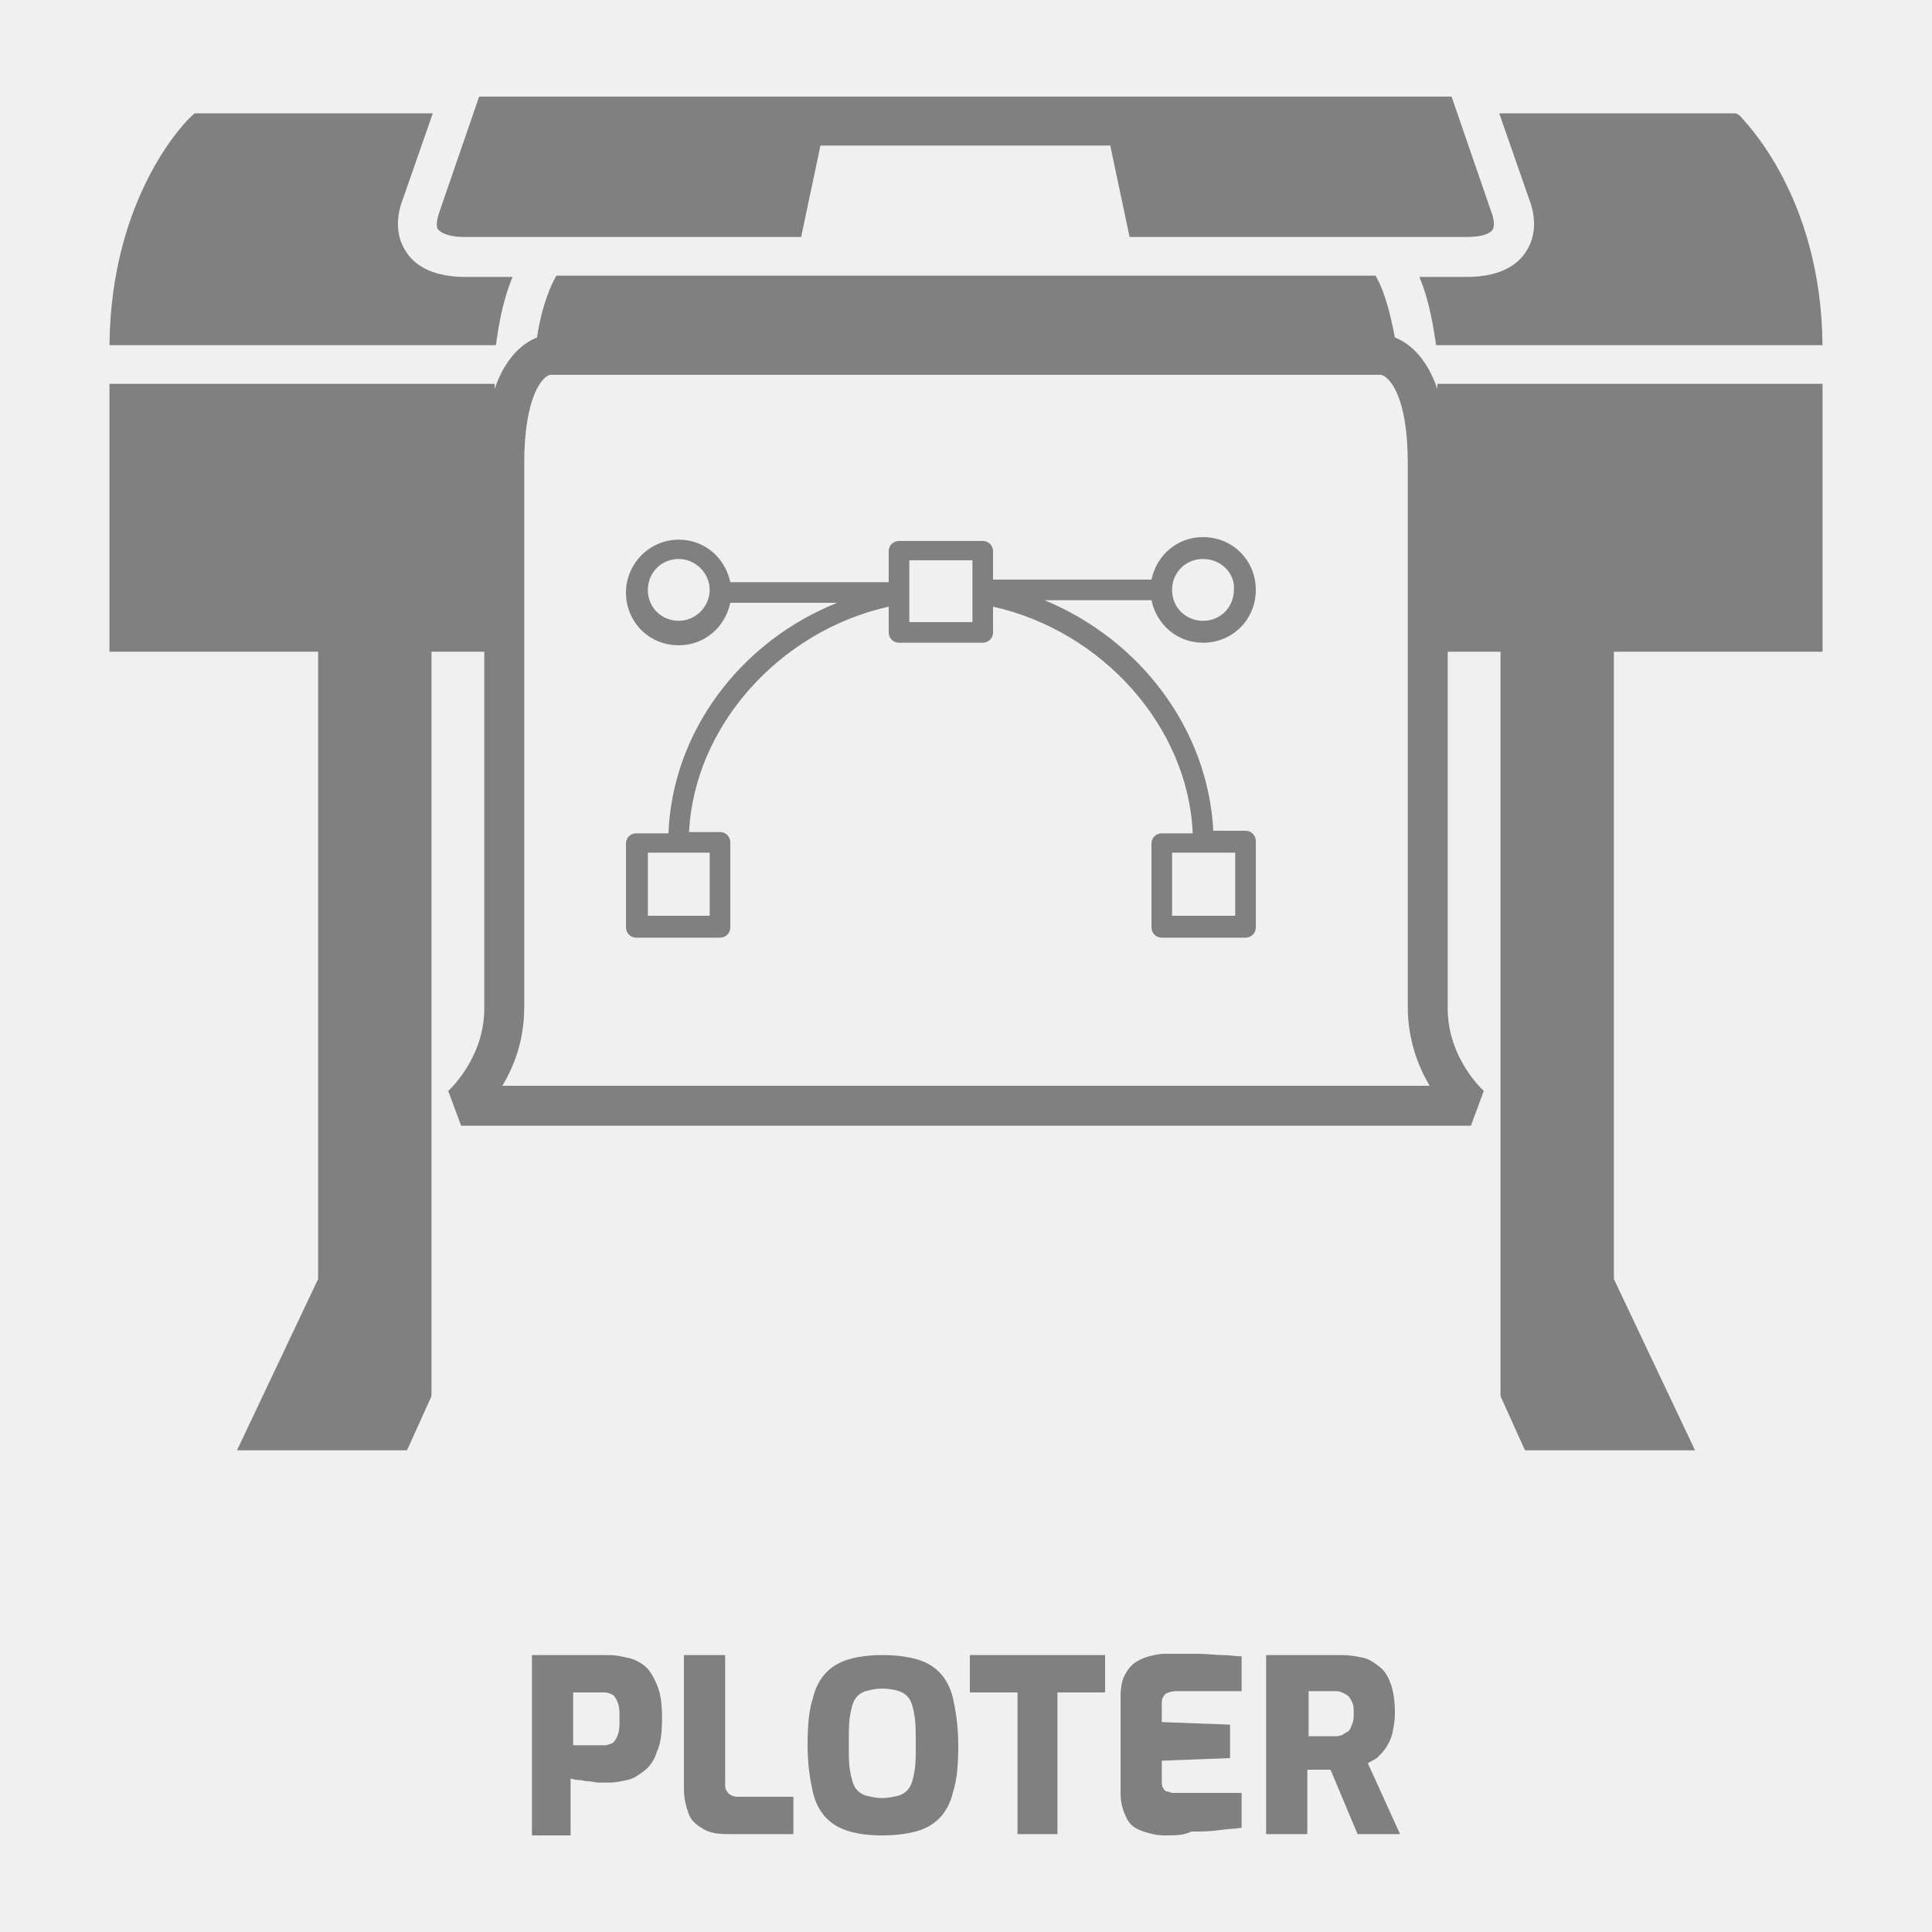
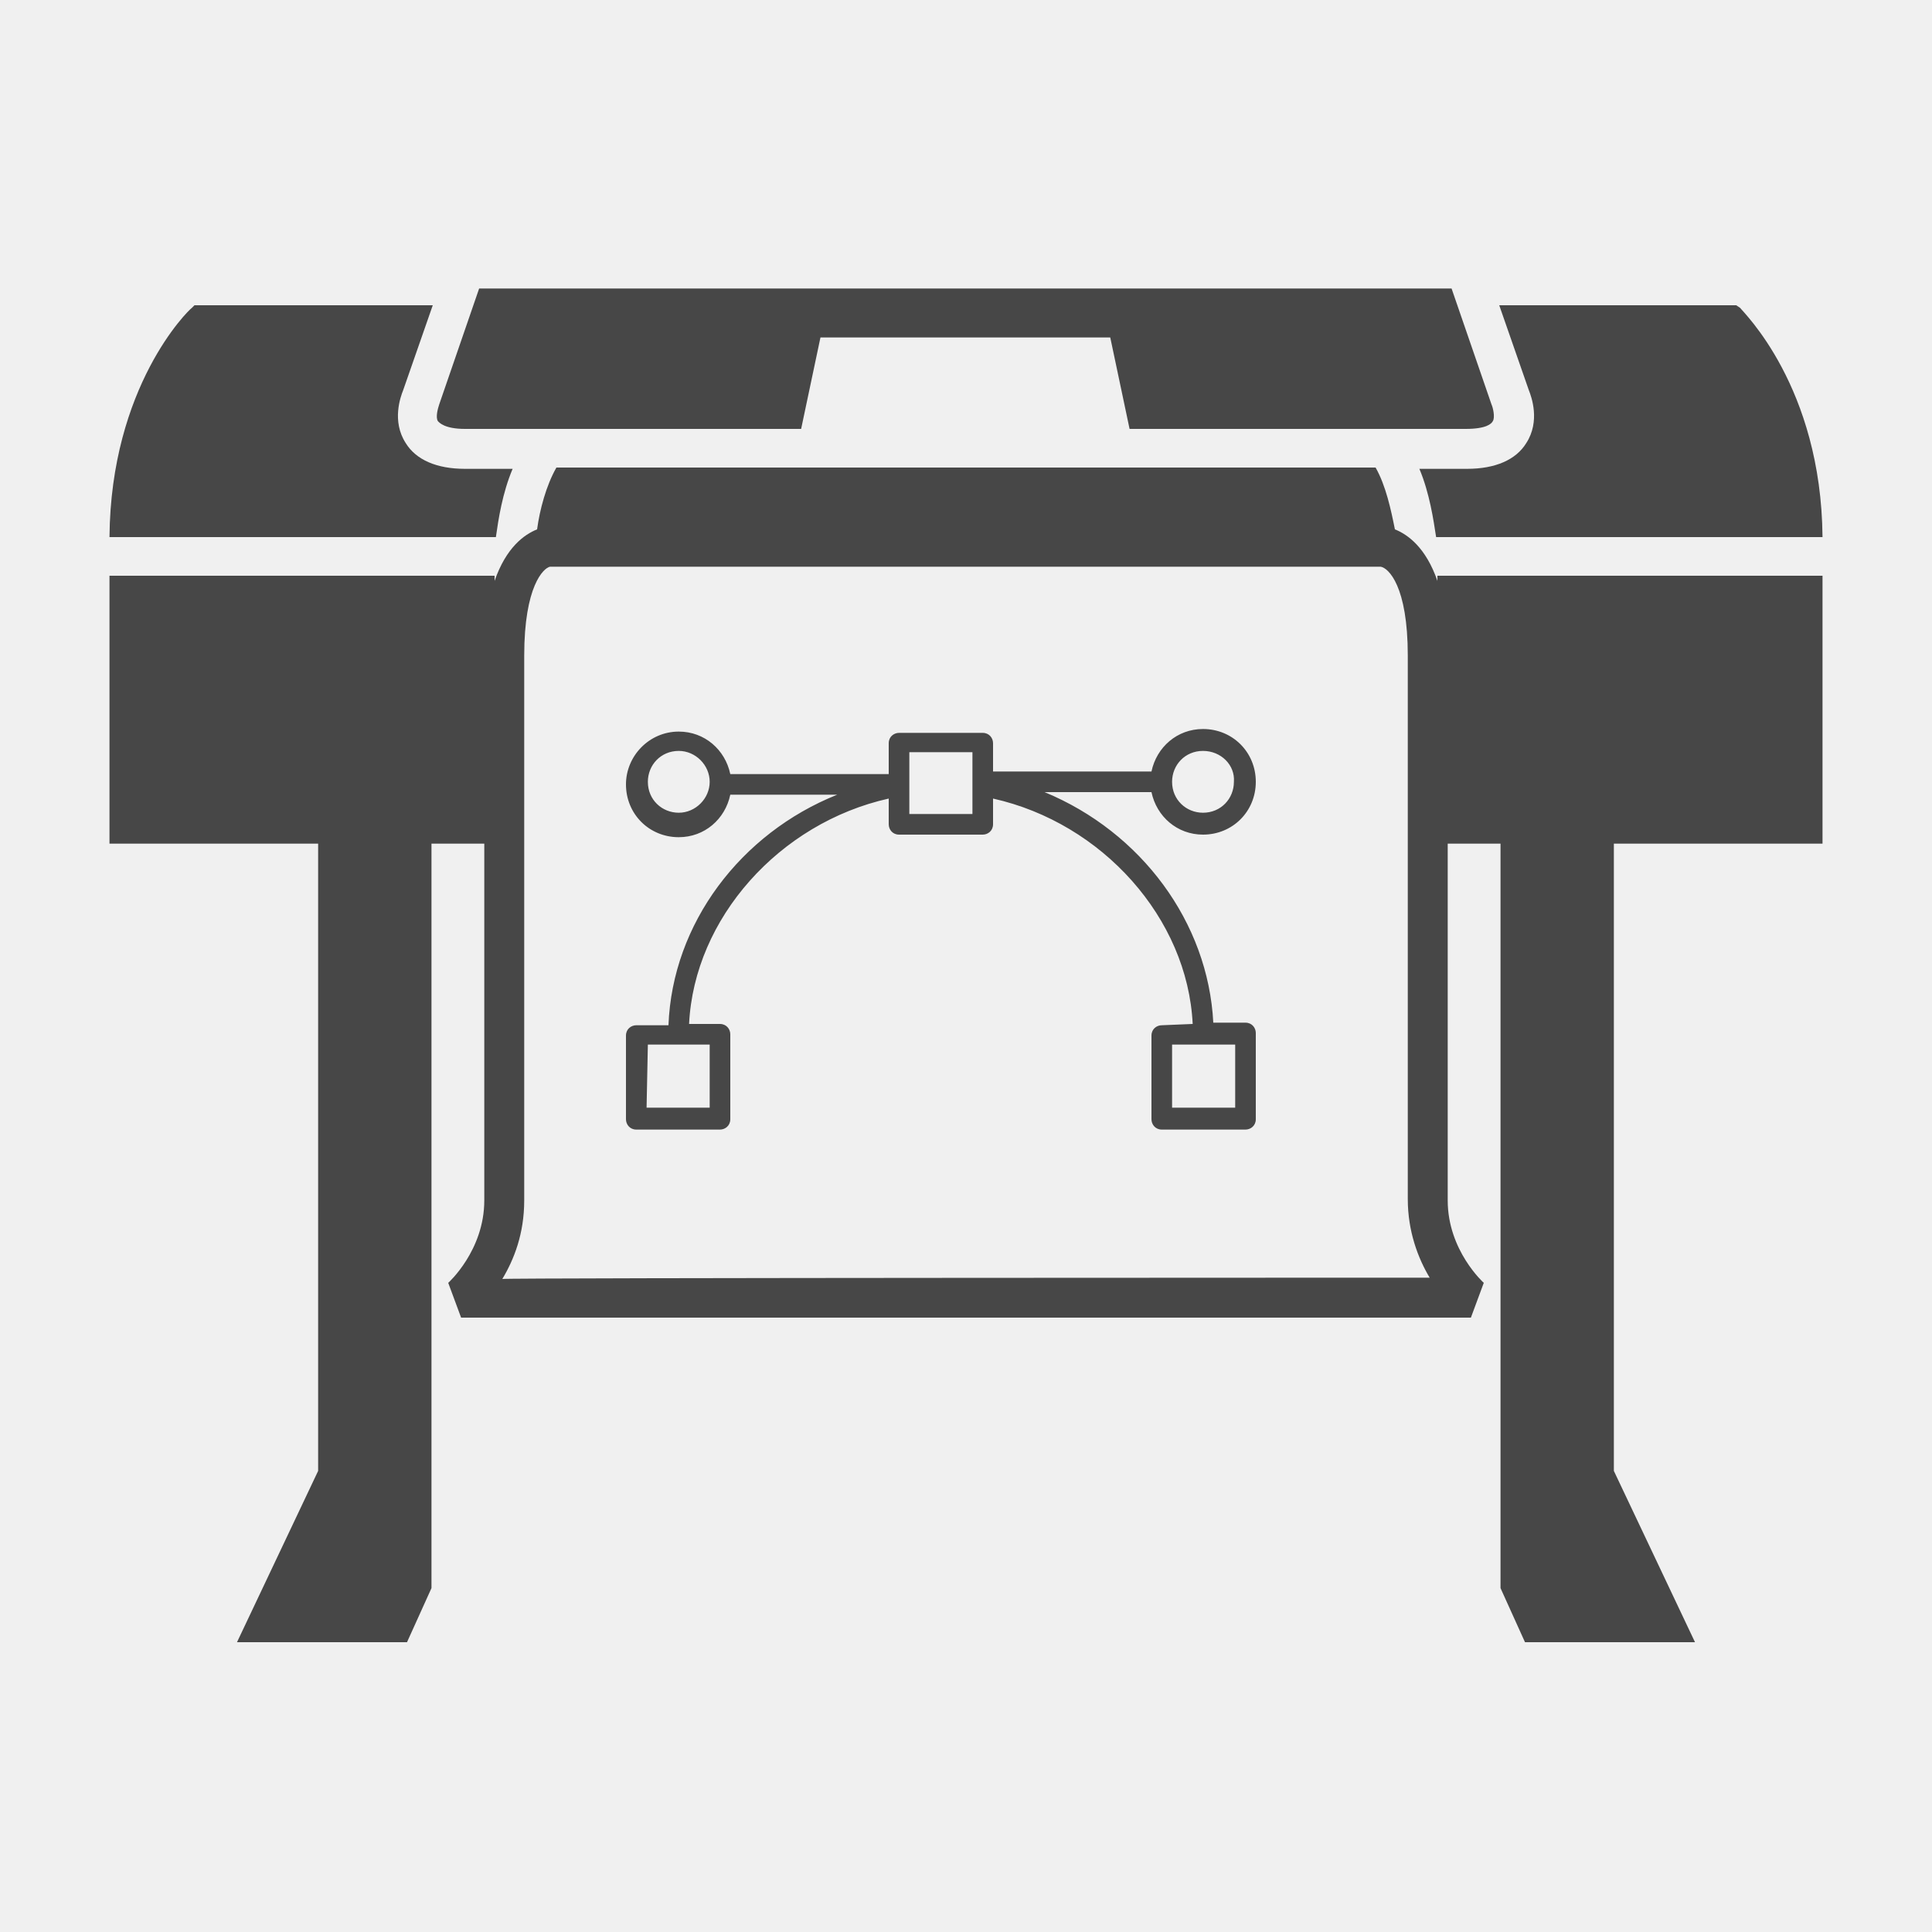
<svg xmlns="http://www.w3.org/2000/svg" version="1.1" id="Capa_1" x="0px" y="0px" viewBox="0 0 150 150" style="enable-background:new 0 0 150 150;" xml:space="preserve">
  <style type="text/css">
- 	.st0{fill-rule:evenodd;clip-rule:evenodd;fill:transparent;}
- 	.st1{fill:#808080;}
+ 	.st0{fill-rule:evenodd;clip-rule:evenodd;fill:#474747;transition: 0.6s;}
+ 	.active{fill: #fff;}
</style>
-   <rect class="st0" width="150" height="150" />
  <g>
-     <path class="st1" d="M34.1,16.5c-0.1,0.3-0.3,1-0.1,1.3c0.1,0.1,0.5,0.6,2.1,0.6h26.1l1.5-7.1h22.5l1.5,7.1h26.1   c1.6,0,2-0.4,2.1-0.6c0.2-0.3,0-1.1-0.1-1.3l-3.1-9H37.2L34.1,16.5z M118.7,15.4c0.2,0.5,0.9,2.4-0.2,4.1c-0.8,1.3-2.4,2-4.6,2   h-3.7c0.8,1.9,1.1,4,1.3,5.3h30c-0.1-11.7-6.2-17.5-6.4-17.8l-0.3-0.2h-18.4L118.7,15.4z M141.5,50.6V29.8h-29.9v0.4   c-0.9-2.6-2.3-3.6-3.3-4c-0.3-1.5-0.7-3.4-1.5-4.8H85c-0.1,0-0.2,0-0.2,0h0H65.2h0c0,0-0.1,0-0.2,0H43.2c-0.8,1.4-1.3,3.3-1.5,4.8   c-1,0.4-2.4,1.4-3.3,4v-0.4H8.5v20.8h16.2v48.7l-6.3,13.3h13.2l1.9-4.2V50.6h4.1v27.7c0,3.9-2.8,6.4-2.8,6.4l1,2.7h78.4l1-2.7   c0,0-2.8-2.5-2.8-6.4V50.6h4.1v57.8l1.9,4.2h13.2l-6.3-13.3l0-48.7H141.5z M39,84.3c0.9-1.5,1.7-3.5,1.7-6.1V36   c0-5.4,1.5-6.8,2-6.9l64.5,0c0.6,0.1,2.1,1.5,2.1,6.9v42.2c0,2.5,0.8,4.6,1.7,6.1H39z M50.2,71.1h4.9v-4.9h-2.4h0h0h-2.4V71.1z    M91,71.1h4.9v-4.9h-2.4h0h0H91V71.1z M70.6,48.3h4.9v-2.2v0v0v-0.2v0v0v-2.4h-4.9v2.4v0v0v0.2v0v0V48.3z M52.7,43.4   c-1.4,0-2.4,1.1-2.4,2.4c0,1.4,1.1,2.4,2.4,2.4c1.3,0,2.4-1.1,2.4-2.4C55.1,44.5,54,43.4,52.7,43.4z M93.4,43.4   c-1.4,0-2.4,1.1-2.4,2.4c0,1.4,1.1,2.4,2.4,2.4c1.4,0,2.4-1.1,2.4-2.4C95.9,44.5,94.8,43.4,93.4,43.4z M92.6,64.6   c-0.4-8.2-7-15.6-15.5-17.5v2c0,0.5-0.4,0.8-0.8,0.8h-6.5c-0.5,0-0.8-0.4-0.8-0.8v-2c-8.5,1.9-15.1,9.3-15.5,17.5h2.4   c0.5,0,0.8,0.4,0.8,0.8V72c0,0.5-0.4,0.8-0.8,0.8h-6.5c-0.5,0-0.8-0.4-0.8-0.8v-6.5c0-0.5,0.4-0.8,0.8-0.8h2.5   c0.3-7.9,5.6-14.9,13.1-17.9h-8.3c-0.4,1.9-2,3.3-4,3.3c-2.3,0-4.1-1.8-4.1-4.1c0-2.2,1.8-4.1,4.1-4.1c2,0,3.6,1.4,4,3.3H69v-2.4   c0-0.5,0.4-0.8,0.8-0.8h6.5c0.5,0,0.8,0.4,0.8,0.8V45h12.3c0.4-1.9,2-3.3,4-3.3c2.3,0,4.1,1.8,4.1,4.1c0,2.3-1.8,4.1-4.1,4.1   c-2,0-3.6-1.4-4-3.3h-8.3c7.5,3.1,12.7,10.1,13.1,17.9h2.5c0.5,0,0.8,0.4,0.8,0.8V72c0,0.5-0.4,0.8-0.8,0.8h-6.5   c-0.5,0-0.8-0.4-0.8-0.8v-6.5c0-0.5,0.4-0.8,0.8-0.8H92.6z M38.5,26.8c0.2-1.4,0.5-3.4,1.3-5.3h-3.7c-2.2,0-3.8-0.7-4.6-2   c-1.1-1.7-0.4-3.6-0.2-4.1l2.3-6.6H15.1L14.9,9c-0.3,0.2-6.3,6.1-6.4,17.8H38.5z" />
-     <path class="st1" d="M101.6,134.8h2c0.2,0,0.4,0,0.6-0.1c0.2-0.1,0.3-0.2,0.5-0.3c0.1-0.1,0.2-0.3,0.3-0.6c0.1-0.2,0.1-0.5,0.1-0.8   c0-0.3,0-0.6-0.1-0.8c-0.1-0.2-0.2-0.4-0.3-0.5c-0.1-0.1-0.3-0.2-0.5-0.3c-0.2-0.1-0.4-0.1-0.6-0.1h-2V134.8z M98.3,142.4v-13.9   h5.9c0.6,0,1.1,0.1,1.6,0.2c0.5,0.1,0.9,0.4,1.3,0.7c0.4,0.3,0.7,0.8,0.9,1.4c0.2,0.6,0.3,1.3,0.3,2.2c0,0.6-0.1,1.1-0.2,1.6   c-0.1,0.4-0.3,0.8-0.5,1.1c-0.2,0.3-0.4,0.5-0.6,0.7c-0.2,0.2-0.5,0.3-0.8,0.5l2.5,5.5h-3.3l-2.1-5c-0.1,0-0.3,0-0.4,0   c-0.2,0-0.3,0-0.5,0c-0.2,0-0.3,0-0.5,0c-0.2,0-0.3,0-0.4,0v5H98.3z M90.6,142.5c-0.3,0-0.7,0-1.1-0.1c-0.4-0.1-0.8-0.2-1.2-0.4   c-0.4-0.2-0.7-0.5-0.9-1c-0.2-0.4-0.4-1-0.4-1.8v-7.5c0-0.6,0.1-1.2,0.3-1.6c0.2-0.4,0.5-0.8,0.8-1c0.3-0.2,0.7-0.4,1.1-0.5   c0.4-0.1,0.8-0.2,1.2-0.2c1,0,1.9,0,2.6,0c0.7,0,1.4,0.1,1.9,0.1c0.6,0,1.1,0.1,1.5,0.1v2.7h-5.1c-0.3,0-0.6,0.1-0.8,0.2   c-0.2,0.2-0.3,0.4-0.3,0.7v1.5l5.3,0.2v2.6l-5.3,0.2v1.5c0,0.3,0,0.5,0.1,0.6c0.1,0.2,0.2,0.3,0.4,0.3c0.2,0.1,0.3,0.1,0.5,0.1h5.2   v2.7c-0.5,0.1-1.2,0.1-1.8,0.2c-0.7,0.1-1.4,0.1-2.1,0.1C91.9,142.5,91.2,142.5,90.6,142.5z M79,142.4v-11h-3.7v-2.9h10.5v2.9h-3.7   v11H79z M68.5,139.6c0.5,0,0.9-0.1,1.3-0.2c0.3-0.1,0.6-0.3,0.8-0.6c0.2-0.3,0.3-0.7,0.4-1.3c0.1-0.5,0.1-1.2,0.1-2.1   c0-0.9,0-1.6-0.1-2.2c-0.1-0.6-0.2-1-0.4-1.3c-0.2-0.3-0.5-0.5-0.8-0.6c-0.3-0.1-0.8-0.2-1.3-0.2c-0.5,0-0.9,0.1-1.3,0.2   c-0.3,0.1-0.6,0.3-0.8,0.6c-0.2,0.3-0.3,0.7-0.4,1.3c-0.1,0.5-0.1,1.3-0.1,2.2c0,0.9,0,1.6,0.1,2.1c0.1,0.5,0.2,1,0.4,1.3   c0.2,0.3,0.5,0.5,0.8,0.6C67.6,139.5,68,139.6,68.5,139.6z M68.5,142.5c-1,0-1.8-0.1-2.5-0.3c-0.7-0.2-1.3-0.5-1.8-1   c-0.5-0.5-0.9-1.2-1.1-2.1c-0.2-0.9-0.4-2.1-0.4-3.6c0-1.5,0.1-2.7,0.4-3.6c0.2-0.9,0.6-1.6,1.1-2.1c0.5-0.5,1.1-0.8,1.8-1   c0.7-0.2,1.6-0.3,2.5-0.3c1,0,1.8,0.1,2.6,0.3c0.7,0.2,1.3,0.5,1.8,1c0.5,0.5,0.9,1.2,1.1,2.1c0.2,0.9,0.4,2.1,0.4,3.6   c0,1.5-0.1,2.7-0.4,3.6c-0.2,0.9-0.6,1.6-1.1,2.1c-0.5,0.5-1.1,0.8-1.8,1C70.3,142.4,69.5,142.5,68.5,142.5z M56.5,142.4   c-0.8,0-1.4-0.1-1.9-0.4s-0.9-0.6-1.1-1.1c-0.2-0.5-0.4-1.2-0.4-2v-10.4h3.2v9.9c0,0.3,0,0.5,0.1,0.6c0.1,0.2,0.2,0.3,0.4,0.4   c0.2,0.1,0.4,0.1,0.6,0.1h4.2v2.9H56.5z M44.5,135.5h2.4c0.3,0,0.5-0.1,0.7-0.2c0.2-0.2,0.3-0.4,0.4-0.7c0.1-0.3,0.1-0.7,0.1-1.2   c0-0.5,0-0.8-0.1-1.1c-0.1-0.3-0.2-0.5-0.4-0.7c-0.2-0.1-0.4-0.2-0.7-0.2h-2.4V135.5z M41.3,142.4v-13.9h6c0.5,0,0.9,0.1,1.4,0.2   c0.5,0.1,0.9,0.3,1.3,0.6c0.4,0.3,0.7,0.8,1,1.5c0.3,0.7,0.4,1.5,0.4,2.6c0,1.1-0.1,2-0.4,2.6c-0.2,0.7-0.6,1.2-1,1.5   c-0.4,0.3-0.8,0.6-1.3,0.7c-0.5,0.1-0.9,0.2-1.4,0.2c-0.2,0-0.5,0-0.8,0c-0.3,0-0.5-0.1-0.8-0.1c-0.3,0-0.5-0.1-0.8-0.1   s-0.4-0.1-0.6-0.1v4.4H41.3z" />
+     <path id="este" class="st0" d="M34.1,31.4c-0.1,0.3-0.3,1-0.1,1.3c0.1,0.1,0.5,0.6,2.1,0.6h26.1l1.5-7.1h22.5l1.5,7.1h26.1   c1.6,0,2-0.4,2.1-0.6c0.2-0.3,0-1.1-0.1-1.3l-3.1-9H37.2L34.1,31.4z M118.7,30.3c0.2,0.5,0.9,2.4-0.2,4.1c-0.8,1.3-2.4,2-4.6,2   h-3.7c0.8,1.9,1.1,4,1.3,5.3h30c-0.1-11.7-6.2-17.5-6.4-17.8l-0.3-0.2h-18.4L118.7,30.3z M141.5,65.5V44.7h-29.9v0.4   c-0.9-2.6-2.3-3.6-3.3-4c-0.3-1.5-0.7-3.4-1.5-4.8H85c-0.1,0-0.2,0-0.2,0l0,0H65.2l0,0c0,0-0.1,0-0.2,0H43.2   c-0.8,1.4-1.3,3.3-1.5,4.8c-1,0.4-2.4,1.4-3.3,4v-0.4H8.5v20.8h16.2v48.7l-6.3,13.3h13.2l1.9-4.2V65.5h4.1v27.7   c0,3.9-2.8,6.4-2.8,6.4l1,2.7h78.4l1-2.7c0,0-2.8-2.5-2.8-6.4V65.5h4.1v57.8l1.9,4.2h13.2l-6.3-13.3V65.5L141.5,65.5L141.5,65.5z    M39,99.3c0.9-1.5,1.7-3.5,1.7-6.1V50.9c0-5.4,1.5-6.8,2-6.9h64.5c0.6,0.1,2.1,1.5,2.1,6.9v42.2c0,2.5,0.8,4.6,1.7,6.1   C111,99.2,39,99.2,39,99.3z M50.2,86h4.9v-4.9h-2.4l0,0l0,0h-2.4L50.2,86L50.2,86z M91,86h4.9v-4.9h-2.4l0,0l0,0H91V86z M70.6,63.2   h4.9V61l0,0l0,0v-0.2l0,0l0,0v-2.4h-4.9v2.4l0,0l0,0V61l0,0l0,0V63.2z M52.7,58.3c-1.4,0-2.4,1.1-2.4,2.4c0,1.4,1.1,2.4,2.4,2.4   c1.3,0,2.4-1.1,2.4-2.4C55.1,59.4,54,58.3,52.7,58.3z M93.4,58.3c-1.4,0-2.4,1.1-2.4,2.4c0,1.4,1.1,2.4,2.4,2.4   c1.4,0,2.4-1.1,2.4-2.4C95.9,59.4,94.8,58.3,93.4,58.3z M92.6,79.5c-0.4-8.2-7-15.6-15.5-17.5v2c0,0.5-0.4,0.8-0.8,0.8h-6.5   c-0.5,0-0.8-0.4-0.8-0.8v-2c-8.5,1.9-15.1,9.3-15.5,17.5h2.4c0.5,0,0.8,0.4,0.8,0.8v6.6c0,0.5-0.4,0.8-0.8,0.8h-6.5   c-0.5,0-0.8-0.4-0.8-0.8v-6.5c0-0.5,0.4-0.8,0.8-0.8h2.5c0.3-7.9,5.6-14.9,13.1-17.9h-8.3c-0.4,1.9-2,3.3-4,3.3   c-2.3,0-4.1-1.8-4.1-4.1c0-2.2,1.8-4.1,4.1-4.1c2,0,3.6,1.4,4,3.3H69v-2.4c0-0.5,0.4-0.8,0.8-0.8h6.5c0.5,0,0.8,0.4,0.8,0.8v2.2   h12.3c0.4-1.9,2-3.3,4-3.3c2.3,0,4.1,1.8,4.1,4.1s-1.8,4.1-4.1,4.1c-2,0-3.6-1.4-4-3.3h-8.3c7.5,3.1,12.7,10.1,13.1,17.9h2.5   c0.5,0,0.8,0.4,0.8,0.8v6.7c0,0.5-0.4,0.8-0.8,0.8h-6.5c-0.5,0-0.8-0.4-0.8-0.8v-6.5c0-0.5,0.4-0.8,0.8-0.8L92.6,79.5L92.6,79.5z    M38.5,41.7c0.2-1.4,0.5-3.4,1.3-5.3h-3.7c-2.2,0-3.8-0.7-4.6-2c-1.1-1.7-0.4-3.6-0.2-4.1l2.3-6.6H15.1l-0.2,0.2   c-0.3,0.2-6.3,6.1-6.4,17.8H38.5z" />
  </g>
</svg>
